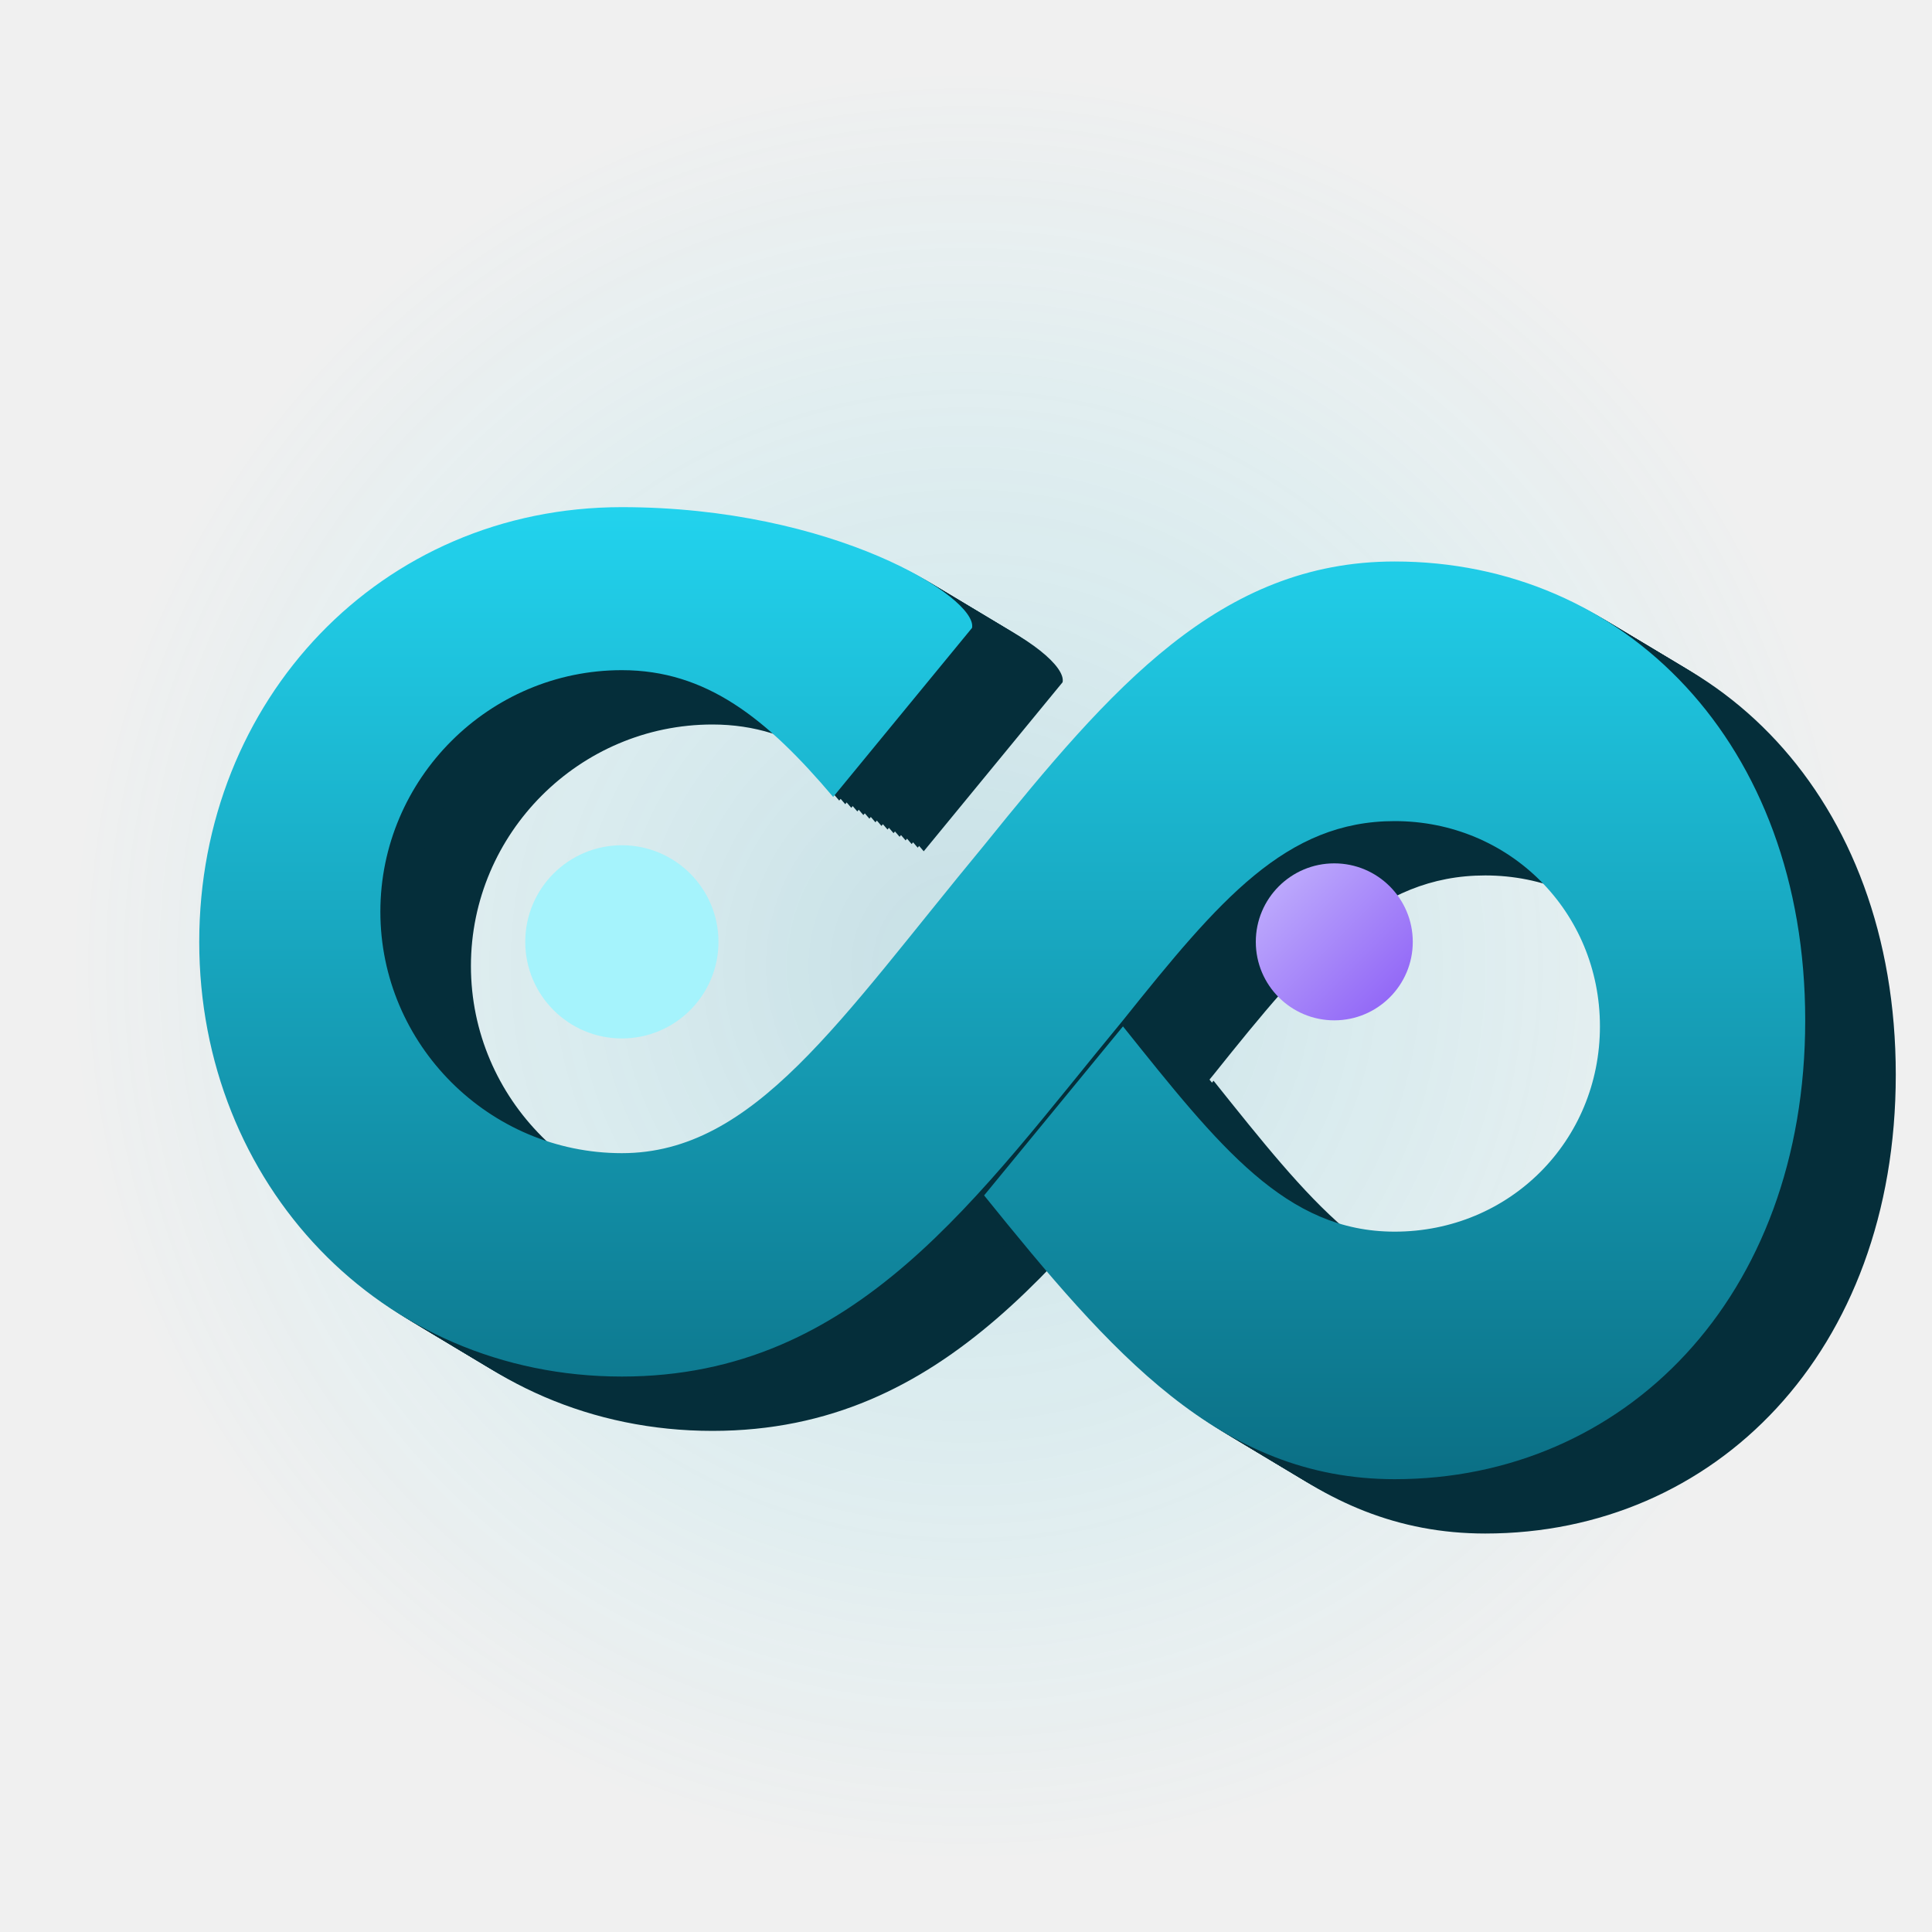
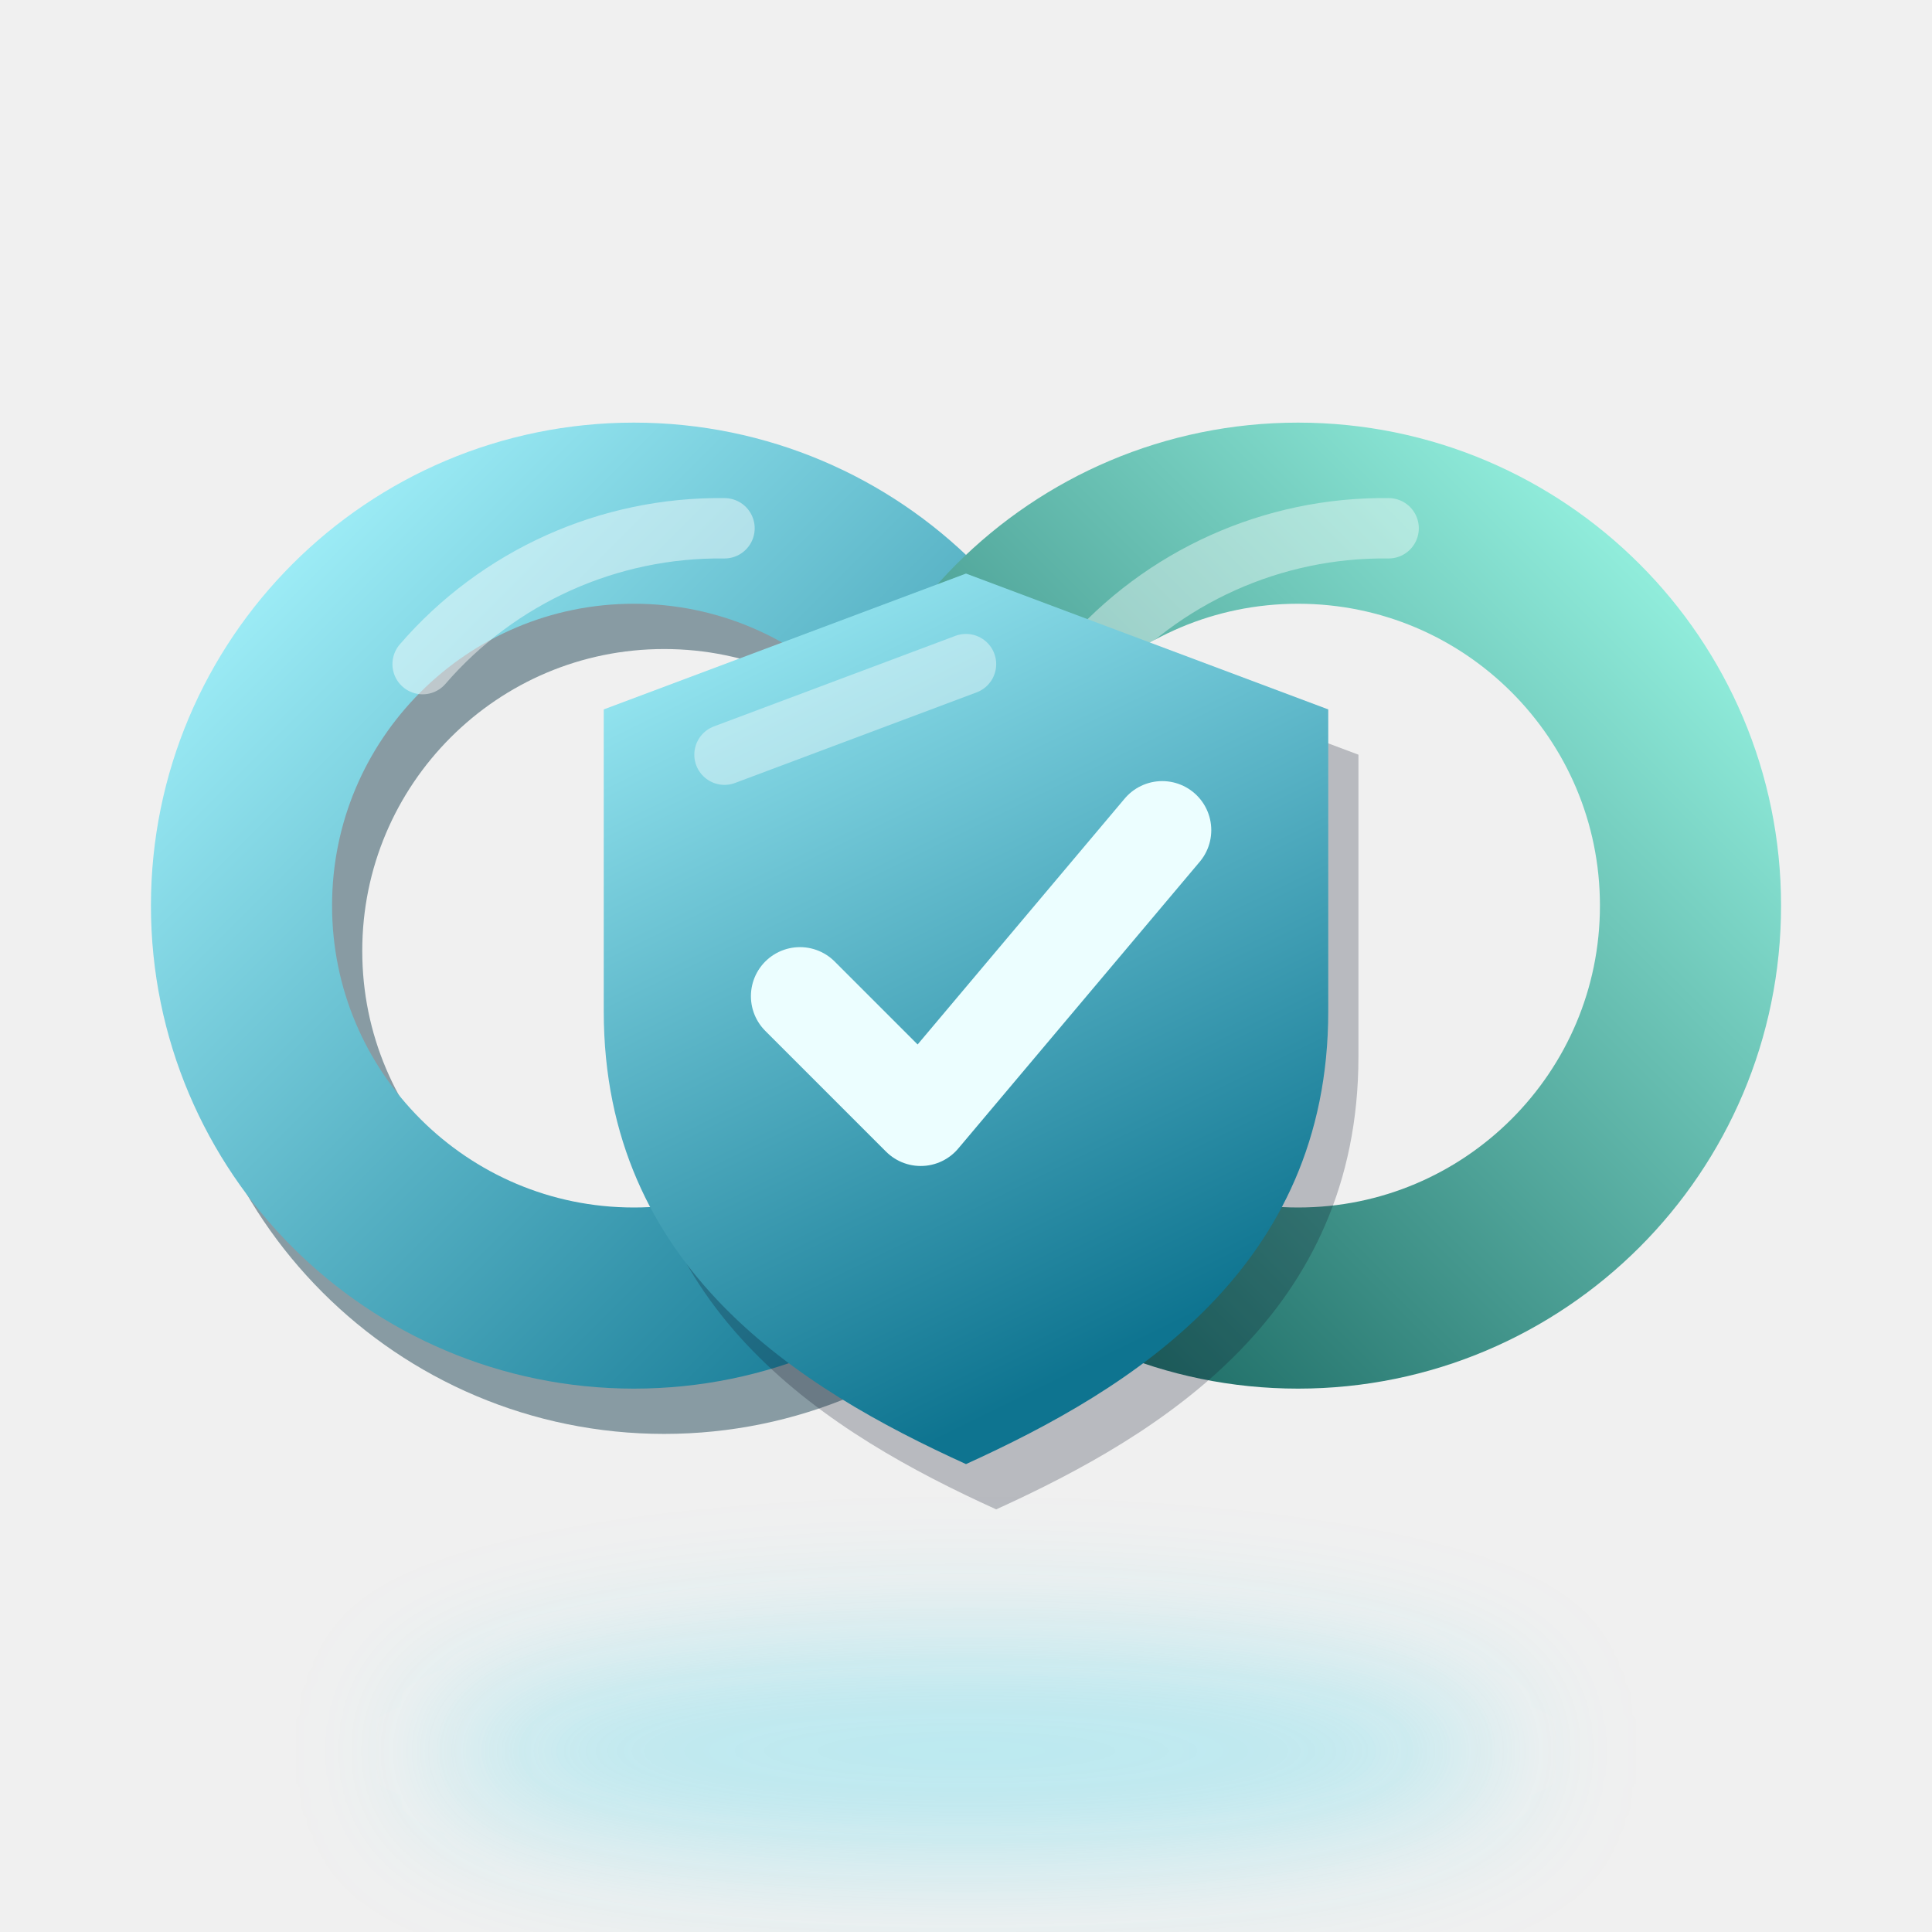
- <svg xmlns="http://www.w3.org/2000/svg" viewBox="0 0 256 256" width="256" height="256" fill="none">
+ <svg xmlns="http://www.w3.org/2000/svg" viewBox="0 0 128 128" width="256" height="256" fill="none">
  <defs>
-     <linearGradient id="dv-top" x1="0" y1="0" x2="1" y2="1">
+     <linearGradient id="do-r1" x1="0" y1="0" x2="1" y2="1">
      <stop offset="0" stop-color="#a5f3fc" />
-       <stop offset="1" stop-color="#22d3ee" />
+       <stop offset="1" stop-color="#0e7490" />
    </linearGradient>
-     <linearGradient id="dv-face" x1="0" y1="0" x2="0" y2="1">
-       <stop offset="0" stop-color="#22d3ee" />
-       <stop offset="1" stop-color="#0b6f85" />
+     <linearGradient id="do-r2" x1="1" y1="0" x2="0" y2="1">
+       <stop offset="0" stop-color="#99f6e4" />
+       <stop offset="1" stop-color="#115e59" />
    </linearGradient>
-     <linearGradient id="dv-side" x1="0" y1="0" x2="0" y2="1">
-       <stop offset="0" stop-color="#0b6f85" />
-       <stop offset="1" stop-color="#052e3a" />
+     <linearGradient id="do-sh" x1="0" y1="0" x2=".4" y2="1">
+       <stop offset="0" stop-color="#a5f3fc" />
+       <stop offset="1" stop-color="#0e7490" />
    </linearGradient>
-     <linearGradient id="dv-vio" x1="0" y1="0" x2="1" y2="1">
-       <stop offset="0" stop-color="#c4b5fd" />
-       <stop offset="1" stop-color="#8b5cf6" />
-     </linearGradient>
-     <radialGradient id="dv-glow" cx="0.5" cy="0.5" r="0.5">
-       <stop offset="0" stop-color="#0891b2" stop-opacity="0.18" />
-       <stop offset="0.6" stop-color="#22d3ee" stop-opacity="0.08" />
-       <stop offset="1" stop-color="#22d3ee" stop-opacity="0" />
-     </radialGradient>
+     <filter id="do-bl" x="-70%" y="-70%" width="240%" height="240%">
+       <feGaussianBlur stdDeviation="4.5" />
+     </filter>
  </defs>
-   <circle cx="128" cy="128" r="118" fill="url(#dv-glow)" />
-   <g transform="translate(128,128) scale(0.8) translate(-135.0,-132.0)">
-     <g transform="translate(15.00,9.00)">
-       <path d="M78 56C38 56 8 88 8 128s30 72 70 72c39 0 59-30 83-59 16-20 27-33 45-33 19 0 34 15 34 34s-15 34-34 34c-18 0-29-14-45-34l-23 28c21 26 39 47 68 47 38 0 68-30 68-76s-30-76-68-76c-29 0-47 21-68 47-24 29-38 51-60 51-22 0-40-18-40-40s18-40 40-40c14 0 24 8 35 21l23-28C137 71 113 56 78 56z" fill="#052e3a" />
-     </g>
-     <g transform="translate(14.00,8.40)">
-       <path d="M78 56C38 56 8 88 8 128s30 72 70 72c39 0 59-30 83-59 16-20 27-33 45-33 19 0 34 15 34 34s-15 34-34 34c-18 0-29-14-45-34l-23 28c21 26 39 47 68 47 38 0 68-30 68-76s-30-76-68-76c-29 0-47 21-68 47-24 29-38 51-60 51-22 0-40-18-40-40s18-40 40-40c14 0 24 8 35 21l23-28C137 71 113 56 78 56z" fill="#052e3a" />
-     </g>
-     <g transform="translate(13.00,7.80)">
-       <path d="M78 56C38 56 8 88 8 128s30 72 70 72c39 0 59-30 83-59 16-20 27-33 45-33 19 0 34 15 34 34s-15 34-34 34c-18 0-29-14-45-34l-23 28c21 26 39 47 68 47 38 0 68-30 68-76s-30-76-68-76c-29 0-47 21-68 47-24 29-38 51-60 51-22 0-40-18-40-40s18-40 40-40c14 0 24 8 35 21l23-28C137 71 113 56 78 56z" fill="#052e3a" />
-     </g>
-     <g transform="translate(12.00,7.20)">
-       <path d="M78 56C38 56 8 88 8 128s30 72 70 72c39 0 59-30 83-59 16-20 27-33 45-33 19 0 34 15 34 34s-15 34-34 34c-18 0-29-14-45-34l-23 28c21 26 39 47 68 47 38 0 68-30 68-76s-30-76-68-76c-29 0-47 21-68 47-24 29-38 51-60 51-22 0-40-18-40-40s18-40 40-40c14 0 24 8 35 21l23-28C137 71 113 56 78 56z" fill="#052e3a" />
-     </g>
-     <g transform="translate(11.00,6.60)">
-       <path d="M78 56C38 56 8 88 8 128s30 72 70 72c39 0 59-30 83-59 16-20 27-33 45-33 19 0 34 15 34 34s-15 34-34 34c-18 0-29-14-45-34l-23 28c21 26 39 47 68 47 38 0 68-30 68-76s-30-76-68-76c-29 0-47 21-68 47-24 29-38 51-60 51-22 0-40-18-40-40s18-40 40-40c14 0 24 8 35 21l23-28C137 71 113 56 78 56z" fill="#052e3a" />
-     </g>
-     <g transform="translate(10.00,6.00)">
-       <path d="M78 56C38 56 8 88 8 128s30 72 70 72c39 0 59-30 83-59 16-20 27-33 45-33 19 0 34 15 34 34s-15 34-34 34c-18 0-29-14-45-34l-23 28c21 26 39 47 68 47 38 0 68-30 68-76s-30-76-68-76c-29 0-47 21-68 47-24 29-38 51-60 51-22 0-40-18-40-40s18-40 40-40c14 0 24 8 35 21l23-28C137 71 113 56 78 56z" fill="#052e3a" />
-     </g>
-     <g transform="translate(9.00,5.40)">
-       <path d="M78 56C38 56 8 88 8 128s30 72 70 72c39 0 59-30 83-59 16-20 27-33 45-33 19 0 34 15 34 34s-15 34-34 34c-18 0-29-14-45-34l-23 28c21 26 39 47 68 47 38 0 68-30 68-76s-30-76-68-76c-29 0-47 21-68 47-24 29-38 51-60 51-22 0-40-18-40-40s18-40 40-40c14 0 24 8 35 21l23-28C137 71 113 56 78 56z" fill="#052e3a" />
-     </g>
-     <g transform="translate(8.00,4.80)">
-       <path d="M78 56C38 56 8 88 8 128s30 72 70 72c39 0 59-30 83-59 16-20 27-33 45-33 19 0 34 15 34 34s-15 34-34 34c-18 0-29-14-45-34l-23 28c21 26 39 47 68 47 38 0 68-30 68-76s-30-76-68-76c-29 0-47 21-68 47-24 29-38 51-60 51-22 0-40-18-40-40s18-40 40-40c14 0 24 8 35 21l23-28C137 71 113 56 78 56z" fill="#052e3a" />
-     </g>
-     <g transform="translate(7.00,4.20)">
-       <path d="M78 56C38 56 8 88 8 128s30 72 70 72c39 0 59-30 83-59 16-20 27-33 45-33 19 0 34 15 34 34s-15 34-34 34c-18 0-29-14-45-34l-23 28c21 26 39 47 68 47 38 0 68-30 68-76s-30-76-68-76c-29 0-47 21-68 47-24 29-38 51-60 51-22 0-40-18-40-40s18-40 40-40c14 0 24 8 35 21l23-28C137 71 113 56 78 56z" fill="#052e3a" />
-     </g>
-     <g transform="translate(6.00,3.60)">
-       <path d="M78 56C38 56 8 88 8 128s30 72 70 72c39 0 59-30 83-59 16-20 27-33 45-33 19 0 34 15 34 34s-15 34-34 34c-18 0-29-14-45-34l-23 28c21 26 39 47 68 47 38 0 68-30 68-76s-30-76-68-76c-29 0-47 21-68 47-24 29-38 51-60 51-22 0-40-18-40-40s18-40 40-40c14 0 24 8 35 21l23-28C137 71 113 56 78 56z" fill="#052e3a" />
-     </g>
-     <g transform="translate(5.00,3.00)">
-       <path d="M78 56C38 56 8 88 8 128s30 72 70 72c39 0 59-30 83-59 16-20 27-33 45-33 19 0 34 15 34 34s-15 34-34 34c-18 0-29-14-45-34l-23 28c21 26 39 47 68 47 38 0 68-30 68-76s-30-76-68-76c-29 0-47 21-68 47-24 29-38 51-60 51-22 0-40-18-40-40s18-40 40-40c14 0 24 8 35 21l23-28C137 71 113 56 78 56z" fill="#052e3a" />
-     </g>
-     <g transform="translate(4.00,2.40)">
-       <path d="M78 56C38 56 8 88 8 128s30 72 70 72c39 0 59-30 83-59 16-20 27-33 45-33 19 0 34 15 34 34s-15 34-34 34c-18 0-29-14-45-34l-23 28c21 26 39 47 68 47 38 0 68-30 68-76s-30-76-68-76c-29 0-47 21-68 47-24 29-38 51-60 51-22 0-40-18-40-40s18-40 40-40c14 0 24 8 35 21l23-28C137 71 113 56 78 56z" fill="#052e3a" />
-     </g>
-     <g transform="translate(3.00,1.80)">
-       <path d="M78 56C38 56 8 88 8 128s30 72 70 72c39 0 59-30 83-59 16-20 27-33 45-33 19 0 34 15 34 34s-15 34-34 34c-18 0-29-14-45-34l-23 28c21 26 39 47 68 47 38 0 68-30 68-76s-30-76-68-76c-29 0-47 21-68 47-24 29-38 51-60 51-22 0-40-18-40-40s18-40 40-40c14 0 24 8 35 21l23-28C137 71 113 56 78 56z" fill="#052e3a" />
-     </g>
-     <g transform="translate(2.00,1.20)">
-       <path d="M78 56C38 56 8 88 8 128s30 72 70 72c39 0 59-30 83-59 16-20 27-33 45-33 19 0 34 15 34 34s-15 34-34 34c-18 0-29-14-45-34l-23 28c21 26 39 47 68 47 38 0 68-30 68-76s-30-76-68-76c-29 0-47 21-68 47-24 29-38 51-60 51-22 0-40-18-40-40s18-40 40-40c14 0 24 8 35 21l23-28C137 71 113 56 78 56z" fill="#052e3a" />
-     </g>
-     <g transform="translate(1.00,0.60)">
-       <path d="M78 56C38 56 8 88 8 128s30 72 70 72c39 0 59-30 83-59 16-20 27-33 45-33 19 0 34 15 34 34s-15 34-34 34c-18 0-29-14-45-34l-23 28c21 26 39 47 68 47 38 0 68-30 68-76s-30-76-68-76c-29 0-47 21-68 47-24 29-38 51-60 51-22 0-40-18-40-40s18-40 40-40c14 0 24 8 35 21l23-28C137 71 113 56 78 56z" fill="#052e3a" />
-     </g>
-     <path d="M78 56C38 56 8 88 8 128s30 72 70 72c39 0 59-30 83-59 16-20 27-33 45-33 19 0 34 15 34 34s-15 34-34 34c-18 0-29-14-45-34l-23 28c21 26 39 47 68 47 38 0 68-30 68-76s-30-76-68-76c-29 0-47 21-68 47-24 29-38 51-60 51-22 0-40-18-40-40s18-40 40-40c14 0 24 8 35 21l23-28C137 71 113 56 78 56z" fill="url(#dv-face)" />
-     <circle cx="78" cy="128" r="16" fill="#a5f3fc" />
-     <circle cx="196" cy="128" r="13" fill="url(#dv-vio)" />
-   </g>
+   <ellipse cx="64" cy="116" rx="36" ry="7" fill="#22d3ee" opacity=".28" filter="url(#do-bl)" />
+   <circle cx="42" cy="60" r="26" stroke="#083344" stroke-width="12" opacity=".45" transform="translate(2,3)" />
+   <circle cx="42" cy="60" r="26" stroke="url(#do-r1)" stroke-width="12" />
+   <circle cx="86" cy="60" r="26" stroke="url(#do-r2)" stroke-width="12" />
+   <path d="M28 44A26 26 0 0 1 48 35" stroke="#fff" stroke-width="4" stroke-linecap="round" opacity=".45" />
+   <path d="M72 44A26 26 0 0 1 92 35" stroke="#fff" stroke-width="4" stroke-linecap="round" opacity=".4" />
+   <path d="M64 38 88 47V67c0 17-13 25-24 30-11-5-24-13-24-30V47Z" fill="#0f172a" opacity=".25" transform="translate(2,3)" />
+   <path d="M64 38 88 47V67c0 17-13 25-24 30-11-5-24-13-24-30V47Z" fill="url(#do-sh)" />
+   <path d="M53 66 61 74 77 55" stroke="#ecfeff" stroke-width="6.5" stroke-linecap="round" stroke-linejoin="round" />
+   <path d="M48 50 64 44" stroke="#fff" stroke-width="4" stroke-linecap="round" opacity=".4" />
</svg>
